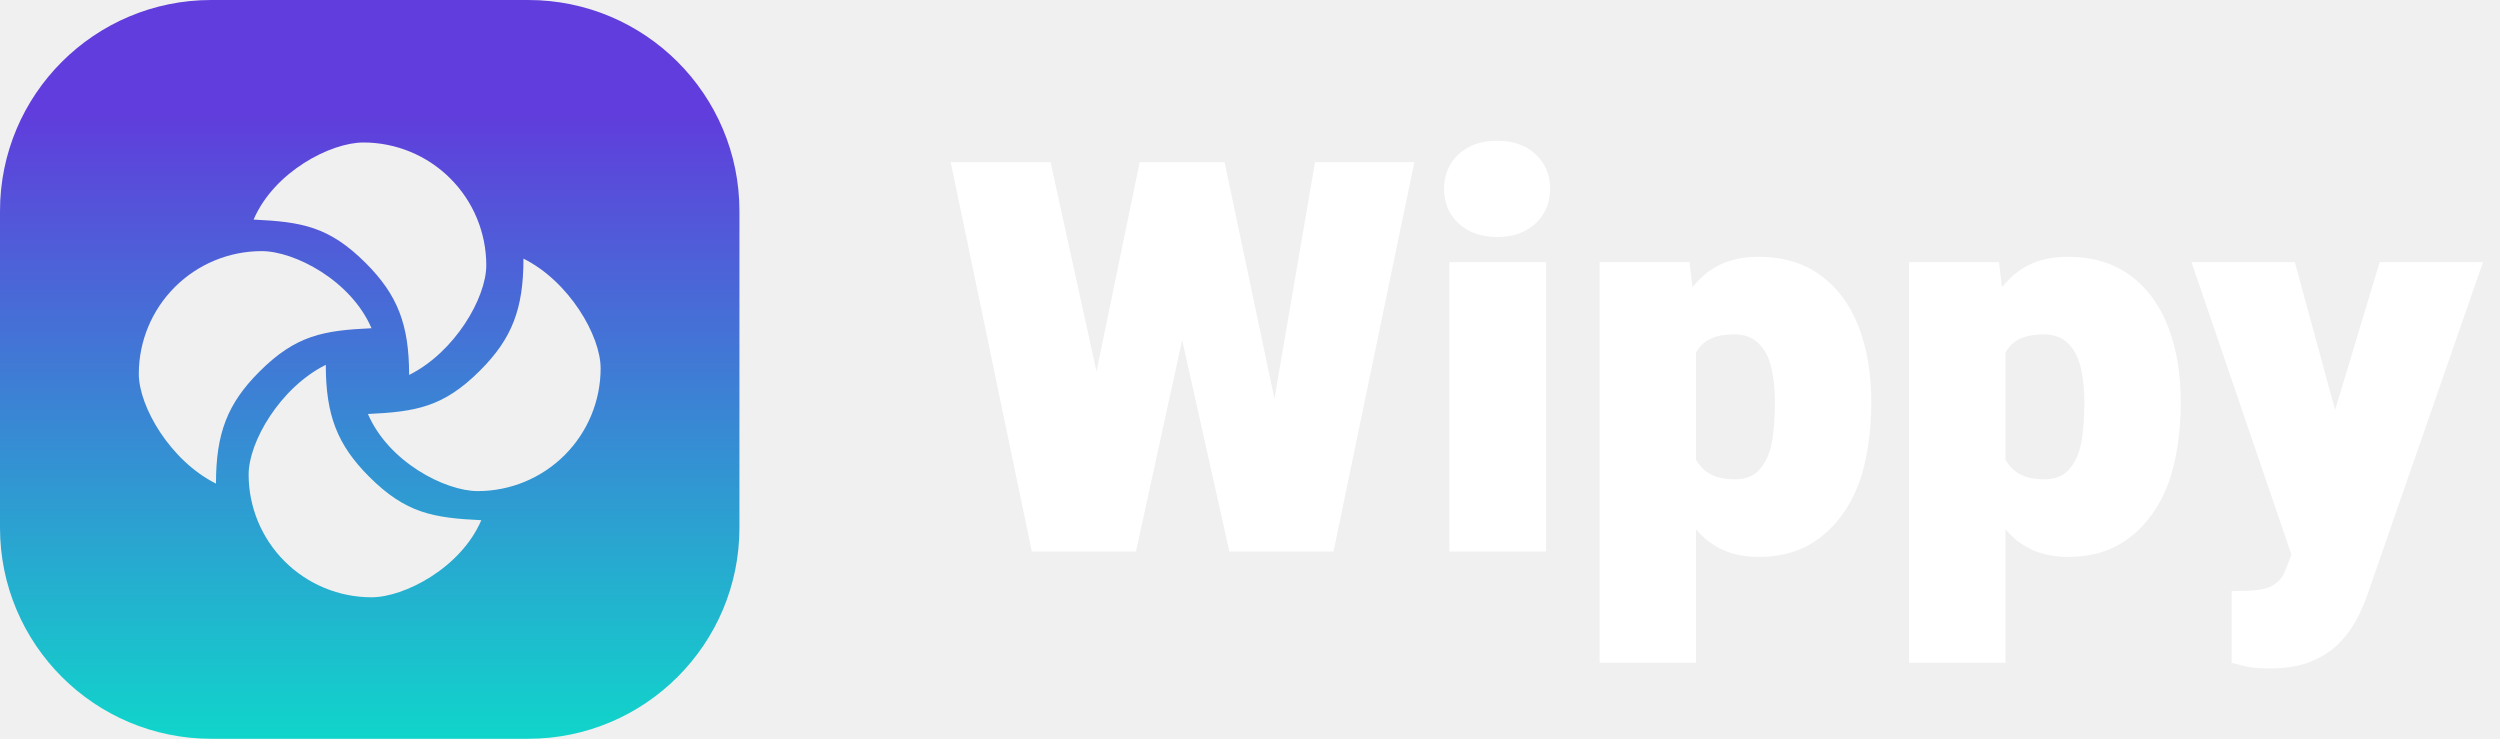
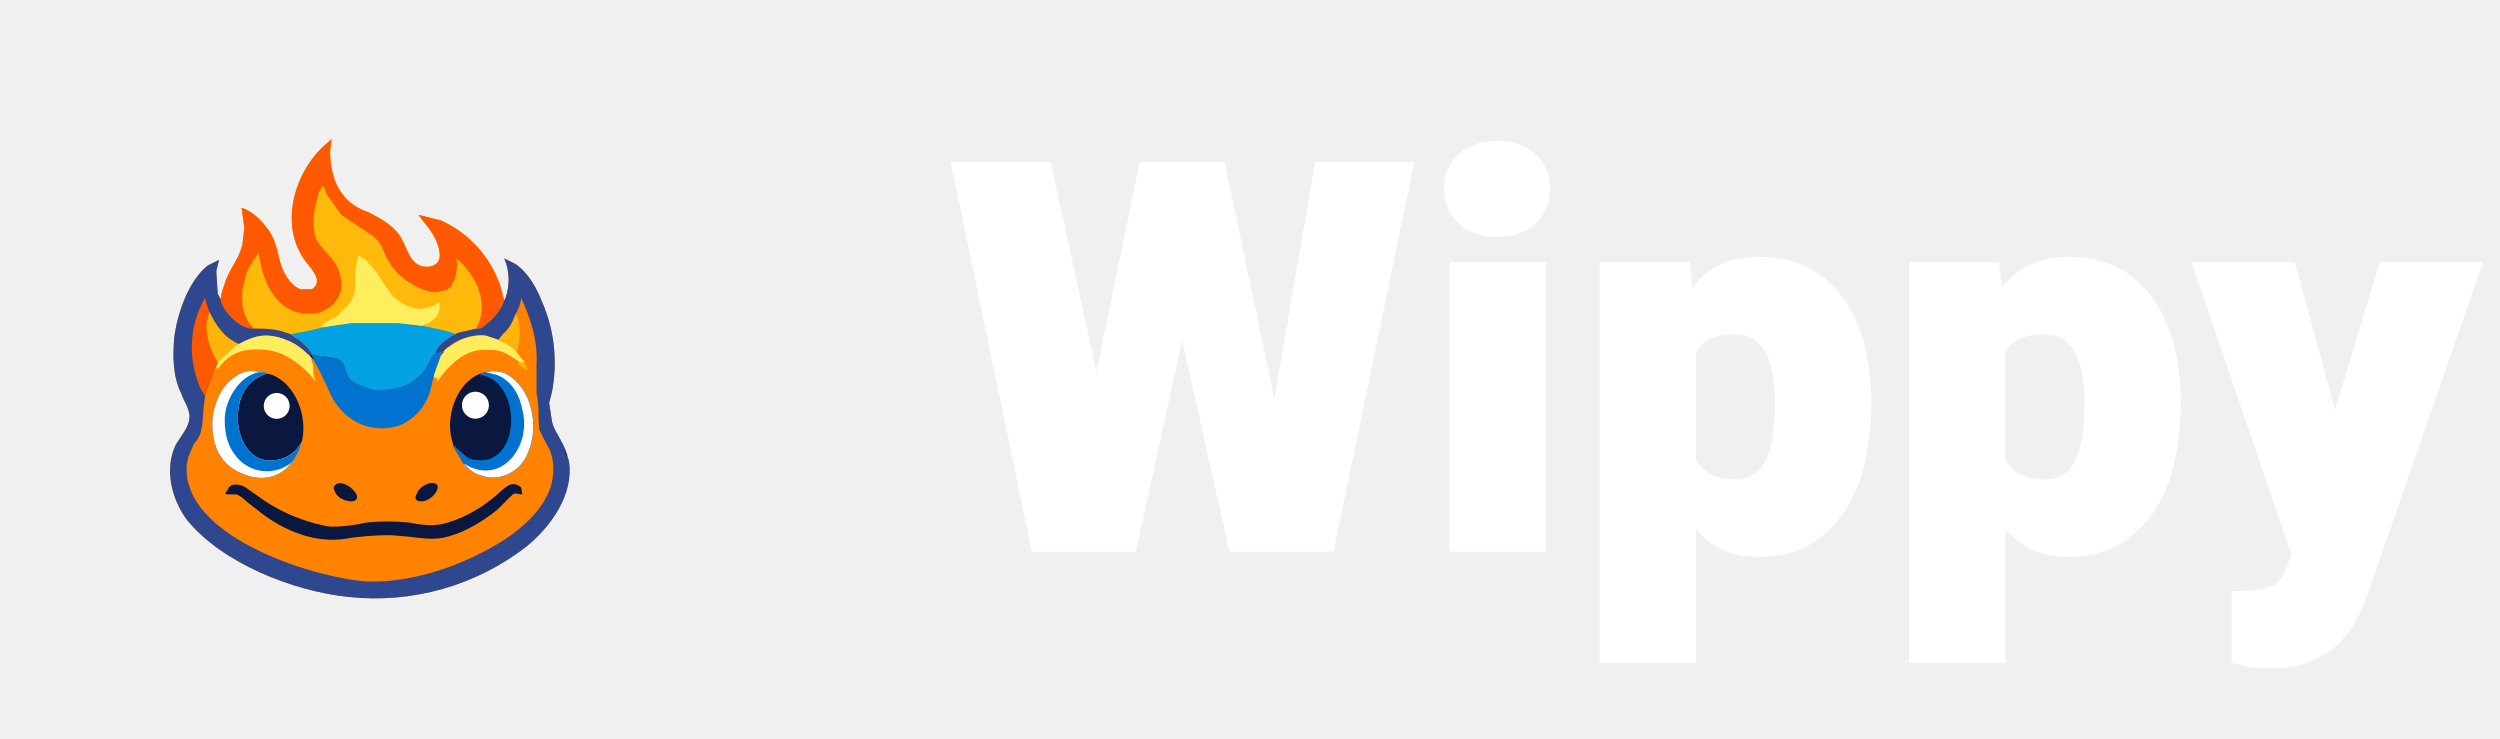
<svg xmlns="http://www.w3.org/2000/svg" width="802" height="237" viewBox="0 0 802 237" fill="none">
  <path d="M365.616 52.007H392.839L408.84 127.915L421.866 52.007H453.726L427.791 176.933H394.385L379.24 109.084L364.413 176.933H331.007L304.986 52.007H337.019L351.751 119.188L365.616 52.007ZM408.84 127.915L421.866 52.007H453.726L427.791 176.933H394.385L379.24 109.084L364.413 176.933H331.007L304.986 52.007H337.019L351.751 119.188L365.616 52.007H392.839L408.84 127.915Z" fill="white" />
  <path d="M495.978 176.933H464.976V84.096H495.978V176.933ZM463.259 60.587C463.259 56.011 464.833 52.293 467.982 49.433C471.131 46.573 475.224 45.143 480.263 45.143C485.358 45.143 489.451 46.573 492.543 49.433C495.692 52.293 497.266 56.011 497.266 60.587C497.266 65.106 495.692 68.824 492.543 71.741C489.451 74.601 485.358 76.031 480.263 76.031C475.224 76.031 471.131 74.601 467.982 71.741C464.833 68.824 463.259 65.106 463.259 60.587Z" fill="white" />
  <path d="M763.403 84.096H796.55L759.534 190.575C758.738 192.921 757.648 195.466 756.275 198.212C754.897 200.958 753.039 203.56 750.689 206.02C748.402 208.48 745.426 210.482 741.76 212.026C738.151 213.628 733.661 214.428 728.279 214.428C726.33 214.428 724.783 214.371 723.642 214.257C722.495 214.2 721.377 214.028 720.292 213.742C719.202 213.456 717.745 213.084 715.91 212.627V189.632C715.91 189.632 718.745 189.546 719.434 189.546C724.014 189.546 727.217 188.974 729.052 187.83C730.939 186.743 732.255 185.227 733 183.283L735.092 177.924L703.027 84.096H736.18L749.099 131.501L763.403 84.096Z" fill="white" />
  <path fill-rule="evenodd" clip-rule="evenodd" d="M513.154 212.627H544.07V169.789C544.706 170.514 545.364 171.208 546.045 171.871C550.682 176.39 556.722 178.649 564.165 178.649C572.064 178.649 578.677 176.561 584.003 172.386C589.386 168.21 593.452 162.547 596.197 155.397C598.948 148.19 600.32 138.294 600.32 129.314C600.32 119.932 598.948 111.724 596.197 104.689C593.452 97.653 589.386 92.191 584.003 88.301C578.621 84.354 571.979 82.38 564.079 82.38C556.636 82.38 550.597 84.554 545.959 88.901C544.897 89.897 543.89 90.971 542.936 92.126L542.008 84.096H513.154V212.627ZM544.07 147.479C544.887 148.91 545.918 150.12 547.162 151.107C549.394 152.881 552.486 153.767 556.436 153.767C559.871 153.767 562.505 152.766 564.337 150.764C566.224 148.705 567.545 145.959 568.285 142.527C569.031 139.095 569.403 133.489 569.403 129.314C569.403 124.909 569.002 121.077 568.2 117.816C567.398 114.498 566.026 111.925 564.079 110.094C562.19 108.207 559.585 107.263 556.264 107.263C553.402 107.263 550.997 107.691 549.051 108.55C547.162 109.35 545.644 110.638 544.499 112.411C544.35 112.634 544.207 112.866 544.07 113.108V147.479Z" fill="white" />
  <path fill-rule="evenodd" clip-rule="evenodd" d="M612.429 212.626H643.345V169.789C643.981 170.514 644.64 171.208 645.32 171.871C649.958 176.39 655.997 178.649 663.44 178.649C671.339 178.649 677.952 176.561 683.278 172.386C688.661 168.21 692.727 162.547 695.472 155.397C698.223 148.19 699.595 138.294 699.595 129.314C699.595 119.932 698.223 111.724 695.472 104.689C692.727 97.653 688.661 92.19 683.278 88.301C677.896 84.354 671.254 82.38 663.354 82.38C655.912 82.38 649.872 84.554 645.234 88.901C644.172 89.897 643.165 90.971 642.211 92.126L641.284 84.096H612.429V212.626ZM643.345 147.479C644.162 148.91 645.193 150.119 646.437 151.107C648.669 152.88 651.761 153.767 655.711 153.767C659.146 153.767 661.78 152.766 663.612 150.764C665.499 148.705 666.82 145.959 667.56 142.527C668.306 139.095 668.679 133.489 668.679 129.314C668.679 124.909 668.278 121.077 667.476 117.816C666.674 114.498 665.301 111.925 663.354 110.094C661.465 108.206 658.86 107.262 655.539 107.262C652.677 107.262 650.272 107.691 648.326 108.55C646.437 109.35 644.919 110.637 643.774 112.41C643.625 112.634 643.482 112.866 643.345 113.108V147.479Z" fill="white" />
-   <path fill-rule="evenodd" clip-rule="evenodd" d="M67.775 0C30.344 0 0 30.317 0 67.714V169.286C0 206.683 30.344 237 67.775 237H169.437C206.867 237 237.211 206.683 237.211 169.286V67.714C237.211 30.317 206.867 0 169.437 0H67.775ZM116.572 45.711C106.116 45.711 87.96 55.05 81.357 70.443C96.764 71.176 105.563 72.636 117.306 84.369C127.577 94.631 131.246 104.16 131.246 120.286C145.919 112.956 155.999 95.549 155.999 85.102C155.999 74.655 151.845 64.635 144.451 57.248C137.057 49.861 127.029 45.711 116.572 45.711ZM83.956 80.56C94.413 80.56 112.569 89.899 119.172 105.291C103.765 106.024 94.966 107.486 83.223 119.218C72.952 129.48 69.284 139.009 69.284 155.135C54.611 147.805 44.53 130.399 44.53 119.951C44.53 109.504 48.684 99.485 56.078 92.098C63.471 84.71 73.5 80.56 83.956 80.56ZM118.04 132.81C124.643 148.203 142.798 157.542 153.255 157.542C163.712 157.542 173.74 153.391 181.134 146.004C188.528 138.617 192.682 128.597 192.682 118.15C192.682 107.703 182.601 90.296 167.928 82.966C167.928 99.093 164.26 108.621 153.989 118.883C142.245 130.616 133.447 132.077 118.04 132.81ZM119.187 191.609C129.643 191.609 147.799 182.271 154.402 166.878C138.995 166.145 130.196 164.684 118.453 152.951C108.182 142.689 104.514 133.16 104.514 117.034C89.84 124.364 79.76 141.771 79.76 152.218C79.76 162.666 83.914 172.684 91.308 180.072C98.702 187.459 108.73 191.609 119.187 191.609Z" fill="url(#paint0_linear_2108_1663)" />
-   <defs>
-     <linearGradient id="paint0_linear_2108_1663" x1="118.606" y1="0" x2="118.606" y2="237" gradientUnits="userSpaceOnUse">
-       <stop offset="0.156" stop-color="#603DDC" />
-       <stop offset="1" stop-color="#10D5CB" />
-     </linearGradient>
-   </defs>
+   <g transform="scale(0.45057)">
+     <svg width="526" height="526" fill="none">
+       <path fill="#FF8201" d="m236 99-1 9c0 12 3 25 12 34 4 4 9 7 15 9 8 4 17 9 22 16 6 8 7 23 20 23 6 0 10-4 9-10-1-9-7-17-12-23l-3-4 16 4c20 9 35 26 42 46l3 11 1-2c3-9 3-19-1-28l8 4c9 6 15 17 19 27a109 109 0 0 1 7 64l-2 8 2 13c1 5 4 9 6 13a51 51 0 0 1 5 12l1 3c4 24-13 47-30 61a176 176 0 0 1-127 36c-39-4-90-24-115-55-11-15-16-36-8-53 4-7 10-13 10-21-1-7-4-10-6-16-6-12-6-26-5-39 2-17 10-41 24-52l8-4-2 8 1 16 2 4 1-5 3-9c4-10 11-17 12-28l1-9-2-14c7 2 13 8 17 13 6 7 8 15 10 24 2 8 7 18 15 21h8c8-5 1-13-2-17-23-26-11-68 14-88l2-2Z" />
+       <path fill="#FFB90B" d="m236 99-1 9c0 12 3 25 12 34 4 4 9 7 15 9 8 4 17 9 22 16 6 8 7 23 20 23 6 0 10-4 9-10-1-9-7-17-12-23l-3-4 16 4c20 9 35 26 42 46l3 11-2 3c-2 6-6 10-11 14-2 2-3 3-7 3l-13 3-2 1-5 3c-3 2-8 6-9 10l-2 2-5 9c-4 6-10 11-17 13-6 2-16 3-22 2l-10-4c-4-2-6-4-7-8-2-4-1-6-5-9-5-3-15-2-20-4v1-1c-2-4-7-9-11-11l-4-3-3-1c-8-3-15-3-23-3-10 1-23-13-24-21l1-5 3-9c4-10 11-17 12-28l1-9-2-14c7 2 13 8 17 13 6 7 8 15 10 24 2 8 7 18 15 21h8c8-5 1-13-2-17-23-26-11-68 14-88l2-2Z" />
+       <path fill="#FE5800" d="m236 99-1 9c0 12 3 25 12 34 4 4 9 7 15 9 8 4 17 9 22 16 6 8 7 23 20 23 6 0 10-4 9-10-1-9-7-17-12-23l-3-4 16 4c20 9 35 26 42 46l3 11-2 3c-2 6-6 10-11 14-2 2-3 3-7 3 10-18 0-38-14-50 1 7 0 14-4 20-2 3-6 3-10 4-7 1-19-6-24-10-4-3-9-9-12-15l-4-9c-4-6-10-9-16-13l-12-8-10-14-3-7-3 5-2 8c-2 7-2 14-1 22 4 13 17 15 19 34 0 4 0 8-3 12-3 5-9 9-15 10-7 1-15 0-21-4-10-7-15-17-18-29l-2-10c-4 6-9 13-10 20-3 10-2 23 4 31l3 3c-10 1-23-13-24-21l1-5 3-9c4-10 11-17 12-28l1-9-2-14c7 2 13 8 17 13 6 7 8 15 10 24 2 8 7 18 15 21h8c8-5 1-13-2-17-23-26-11-68 14-88l2-2Z" />
+       <path fill="#00A2E4" d="m230 233 6-1 14-2h34l17 2c4 1 21 4 23 6l-5 3c-3 2-8 6-9 10l-2 2-5 9c-4 6-10 11-17 13-6 2-16 3-22 2l-10-4c-4-2-6-4-7-8-2-4-1-6-5-9-5-3-15-2-20-4v1-1c-2-4-7-9-11-11l-4-3 15-3 8-2Z" />
+       <path fill="#FEEE5D" d="M255 182c5 2 6 4 10 8 6 7 10 16 16 22 6 5 12 8 19 8 5-1 9-2 13-5v5c-1 5-4 8-8 10l-3 1-1 1-17-2h-34l-14 2-6 1-1-1c1-2 7-5 10-6l9-9c7-9 4-14 5-25l2-10Z" />
+       <path fill="#2E478E" d="m359 184 8 4c9 6 15 17 19 27a109 109 0 0 1 7 64l-2 8 2 13c1 5 4 9 6 13a51 51 0 0 1 5 12l1 3c4 24-13 47-30 61a176 176 0 0 1-127 36c-39-4-90-24-115-55-11-15-16-36-8-53 4-7 10-13 10-21-1-7-4-10-6-16-6-12-6-26-5-39 2-17 10-41 24-52l8-4-2 8 1 16 2 4c1 8 14 22 24 21 8 0 15 0 23 3l3 1 4 3c4 2 9 7 11 11l-1 2c-6-6-11-10-20-13-12-4-20-2-31 4l-2 1-13 12-1 4-3 6-4 10-1 4-1 8c-1 10 0 19-7 26l-3 7c-4 10-2 20 2 29 13 26 48 42 74 51 15 5 35 10 50 11 26 1 54-7 77-18 21-10 46-26 54-49 3-10 3-22-3-31l-5-10c-1-9 0-18-2-26v-20c1-17-4-33-11-48 0 4-2 8-4 12-2 5-4 10-9 14l-3 4-9-3a36 36 0 0 0-28 9l-2 2c-1 0-6 3-6 1 1-4 6-8 9-10l5-3 2-1 13-3c4 0 5-1 7-3a38 38 0 0 0 13-17l1-2c3-9 3-19-1-28Z" />
+       <path fill="#FE5800" d="m146 282-3-5a71 71 0 0 1 3-65l1 4 2 6c5 10 10 18 21 23l-2 1-13 12-1 4-3 6-4 10-1 4Z" />
+       <path fill="#FEB509" d="M155 258c-5-8-8-17-8-27l2-9c5 10 10 18 21 23l-2 1-13 12-1 4-3 6 4-10Z" />
+       <path fill="#0E0D26" d="m402 319 2 6-1-1-1-5Z" />
+       <path fill="#0073D1" d="M310 251c0 2 5-1 6-1v1l-2 2-5 14-1 4c-2 12-7 22-18 29-7 5-18 6-27 4-13-3-23-13-28-24l-7-15-5-9-1-1-1-1 1-2v1-1c5 2 15 1 20 4 4 3 3 5 5 9 1 4 3 6 7 8l10 4c6 1 16 0 22-2 7-2 13-7 17-13l5-9 2-2Z" />
+       <path fill="#0E0D26" d="M222 252v1l1 3-1-1-1-1 1-2Z" />
+       <path fill="#0A183F" d="m311 253-1 1 1-1Z" />
+       <path fill="#FEEE5D" d="m316 250 2-2 8-5c6-3 14-5 20-4l9 3 4 2c4 2 7 4 9 7l3 4 2 2v1c-1 1-3 0-4-1l-8-5c-6-3-10-3-16-3-15 0-26 12-34 23v-5 2h-2v-2l5-14 2-2v-1Zm-146-5c11-6 19-8 31-4 9 3 14 7 20 13l1 1c-1 1 1 4 1 6 0 4 0 7 2 11l-5-6c-9-9-19-16-32-17-12-1-22 1-30 10l-3 4v-1h-1l1-4 13-12 2-1Z" />
+       <path fill="#FEB509" d="M367 224h1c2 7 3 15 1 22l-1 5c-2-3-5-5-9-7l-4-2 3-4c5-4 7-9 9-14Zm2 33c1 1 3 2 4 1v-1l2 4v2c-2 0-5-3-6-4v-2Z" />
+       <path fill="#0A183F" d="M208 329c-9 12-23 14-36 8-8-3-15-10-18-18-4-11-4-24 1-35 3-9 13-19 23-20l11 1 1 1 4 1c17 7 25 30 21 47l-1 2c0 4-4 10-6 13Z" />
+       <path fill="#FEFEFE" d="M208 329c-9 12-23 14-36 8-8-3-15-10-18-18-4-11-4-24 1-35 3-9 13-19 23-20l11 1 1 1c-7 2-12 6-16 12-8 14-6 38 8 47 9 6 23 2 29-5l3-4c0 4-4 10-6 13Z" />
+       <path fill="#0073D1" d="M208 329a28 28 0 0 1-39-3c-7-8-9-17-9-27 0-14 10-31 24-34h5l1 1c-7 2-12 6-16 12-8 14-6 38 8 47 9 6 23 2 29-5l3-4c0 4-4 10-6 13Z" />
+       <path fill="#FEFEFE" d="M195 280a9 9 0 1 1 4 18 9 9 0 0 1-4-18Z" />
+       <path fill="#0A183F" d="M346 265c4-1 9-1 14 1 19 10 24 38 16 56-5 14-21 22-35 16-4-1-8-5-11-8l-7-12-2-8c-3-16 5-38 21-44l4-1Z" />
+       <path fill="#0073D1" d="M346 265c4-1 9-1 14 1 19 10 24 38 16 56-5 14-21 22-35 16-4-1-8-5-11-8l-7-12c1-1 1 0 2 1l8 7c5 2 10 2 15 1 24-8 20-57-6-60v-1l4-1Z" />
+       <path fill="#FEFEFE" d="M346 265c4-1 9-1 14 1 19 10 24 38 16 56-5 14-21 22-35 16-4-1-8-5-11-8 5 3 10 5 16 5 15 0 26-15 27-30a40 40 0 0 0-1-13c-2-11-8-21-18-25l-8-2Z" />
+       <path fill="#015FD1" d="M373 305h-1l1-8v8Z" />
+       <path fill="#FEFEFE" d="M337 279a9 9 0 1 1 3 19 9 9 0 0 1-3-19Z" />
+       <path fill="#0A183F" d="M168 345c6 0 9 4 14 7a121 121 0 0 0 53 23c10 0 17-1 26-3a151 151 0 0 1 30 0c10 2 19 3 28 0 13-4 25-11 35-20 5-4 10-11 17-5l1 5c-4 0-5-2-8 1l-10 10c-10 8-23 16-35 19-10 3-19 1-29 0l-12-1c-12 0-23 1-35 3-20 2-40-6-56-18l-9-7c-3-2-6-6-10-7h-6c-3 0-1-2 0-3 1-3 3-4 6-4Z" />
+       <path fill="#0A183F" d="M241 344c7-1 19 11 10 13-5 0-11-2-13-8-1-2 0-4 3-5Zm65 0c6-1 7 3 4 7-2 3-5 5-9 6-4 0-7-1-4-6 1-3 5-6 9-7Z" />
+     </svg>
+   </g>
</svg>
